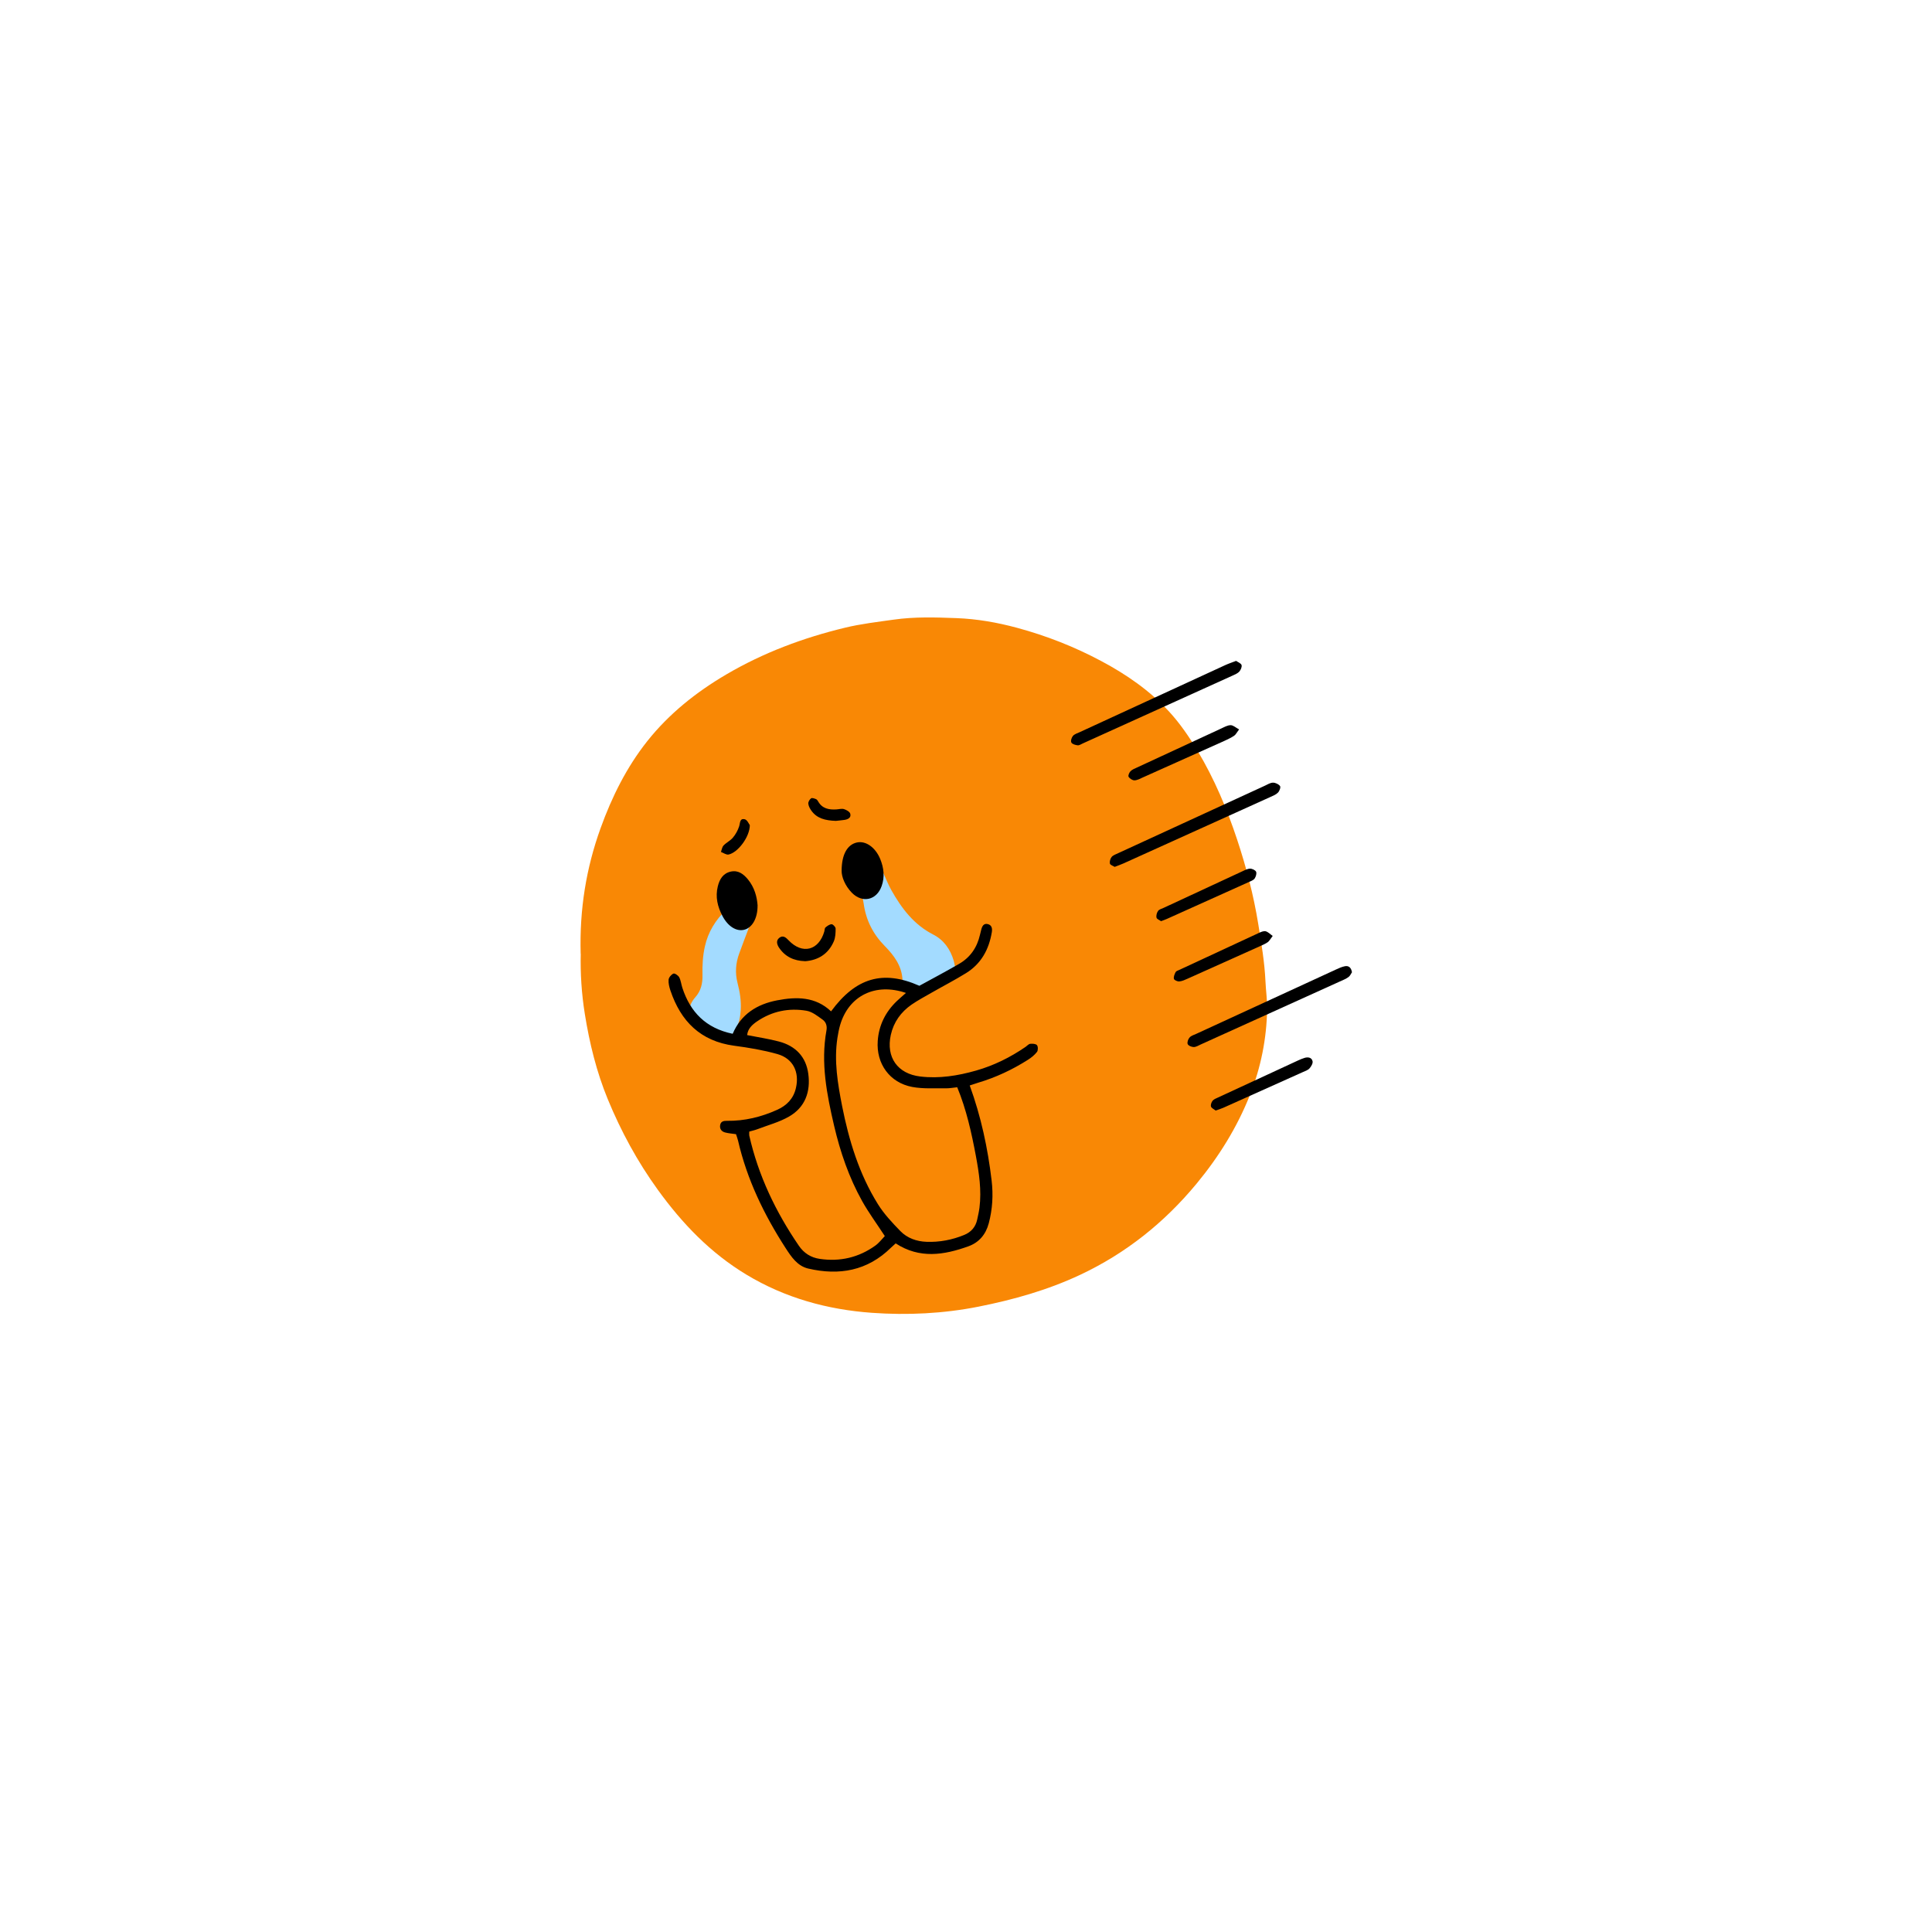
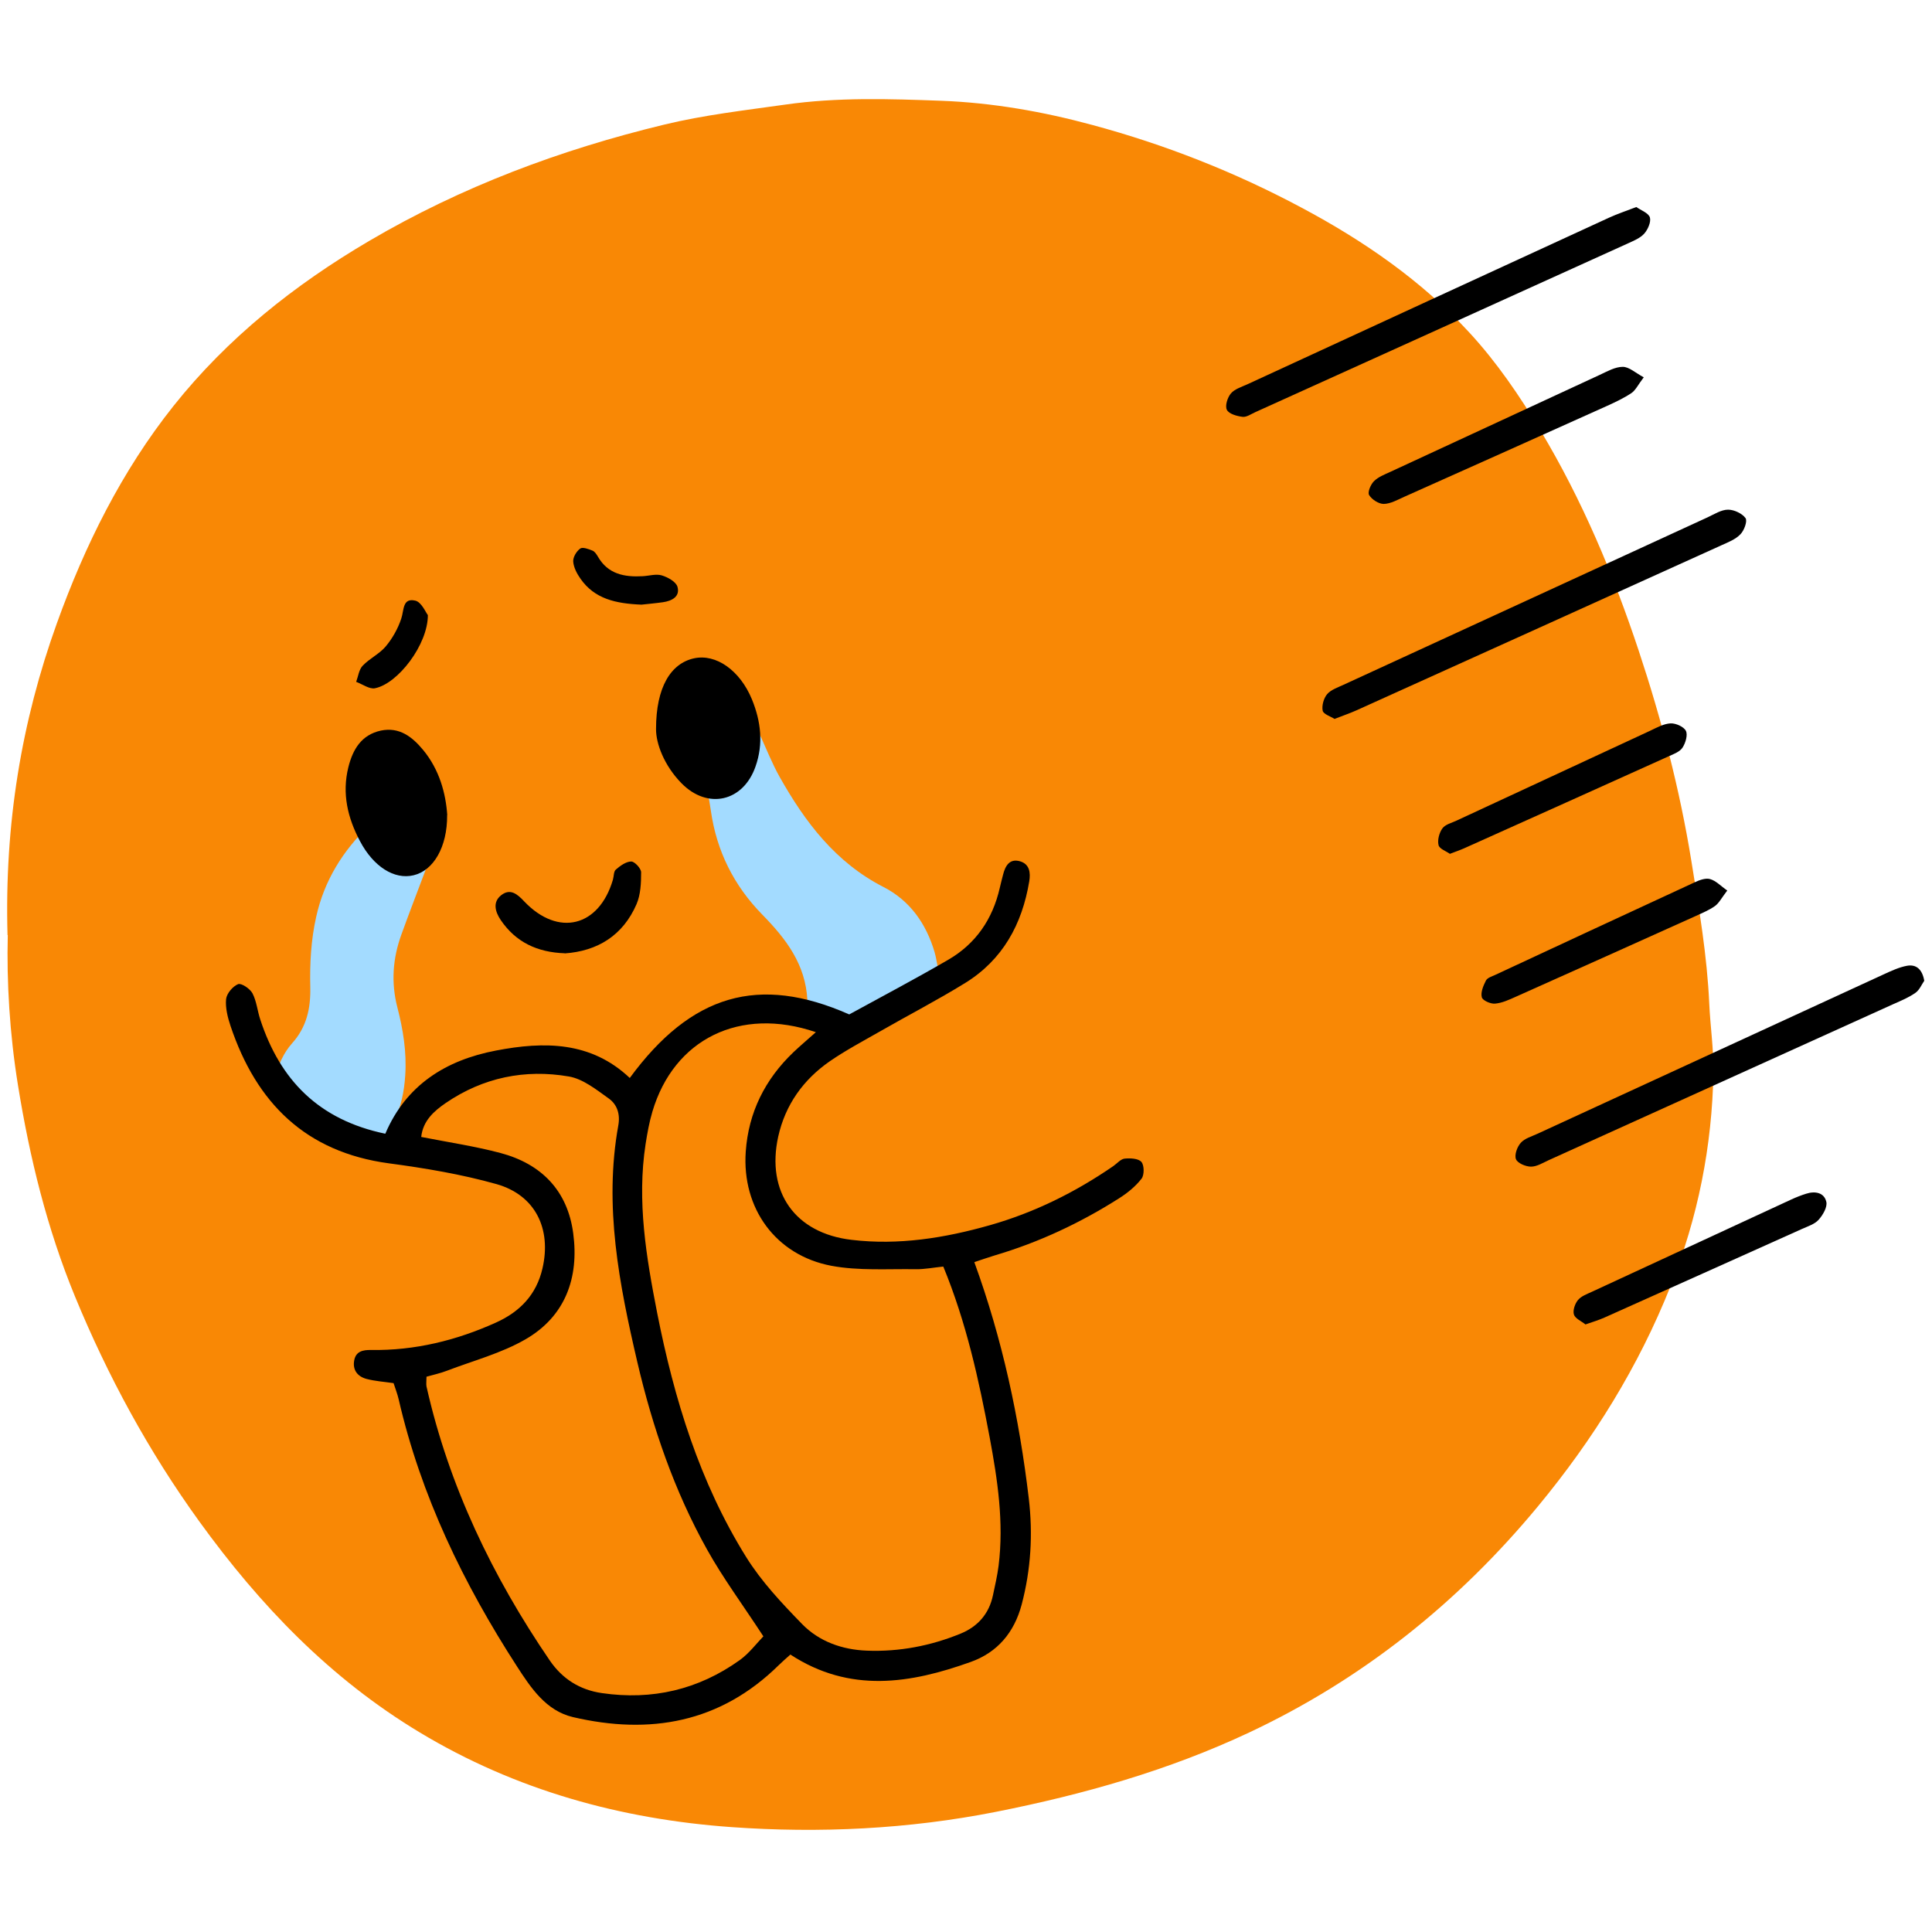
- <svg xmlns="http://www.w3.org/2000/svg" width="500" zoomAndPan="magnify" viewBox="0 0 375 375" height="500" preserveAspectRatio="xMidYMid meet" version="1.0">
+ <svg xmlns="http://www.w3.org/2000/svg" width="500" zoomAndPan="magnify" viewBox="0 0 375 375" height="500" preserveAspectRatio="xMidYMid meet" version="1.2">
  <defs>
-     <clipPath id="c4adea4356">
-       <path d="M 112.5 119.656 L 246 119.656 L 246 255.406 L 112.5 255.406 Z M 112.5 119.656 " clip-rule="nonzero" />
-     </clipPath>
-     <clipPath id="2b84172681">
-       <path d="M 230 187 L 262.5 187 L 262.5 204 L 230 204 Z M 230 187 " clip-rule="nonzero" />
+     <clipPath id="371297f342">
+       <path d="M 294 187 L 373.699 187 L 373.699 227 L 294 227 Z M 294 187 " />
    </clipPath>
  </defs>
-   <g clip-path="url(#c4adea4356)">
-     <path fill="#f98805" d="M 112.707 185.141 C 112.465 176.473 113.789 168.473 116.566 160.766 C 118.754 154.691 121.629 148.895 125.664 143.82 C 129.875 138.527 135.117 134.352 140.957 130.918 C 148.172 126.68 155.906 123.797 163.988 121.844 C 167.086 121.09 170.285 120.723 173.457 120.273 C 177.535 119.691 181.605 119.824 185.664 119.977 C 189.633 120.129 193.586 120.82 197.445 121.867 C 203.129 123.402 208.566 125.543 213.754 128.312 C 218.637 130.91 223.172 134.039 226.926 138.125 C 229.051 140.434 230.824 143.043 232.445 145.738 C 235.699 151.16 238.137 156.969 240.117 162.934 C 241.891 168.277 243.316 173.742 244.219 179.305 C 244.82 183.023 245.457 186.742 245.629 190.535 C 245.707 192.301 245.977 194.082 245.949 195.867 C 245.852 201.625 244.738 207.199 242.609 212.551 C 240.109 218.84 236.578 224.52 232.266 229.734 C 226.023 237.289 218.539 243.266 209.676 247.434 C 203.387 250.391 196.73 252.273 189.91 253.625 C 183.066 254.977 176.129 255.309 169.23 254.816 C 160.617 254.199 152.402 251.941 144.891 247.414 C 137.895 243.203 132.418 237.488 127.688 230.945 C 123.727 225.473 120.527 219.574 117.965 213.348 C 115.789 208.051 114.434 202.531 113.523 196.867 C 112.867 192.828 112.633 188.785 112.723 185.148 Z M 112.707 185.141 " fill-opacity="1" fill-rule="nonzero" />
+   <g id="e27fbbedfe">
+     <path style=" stroke:none;fill-rule:nonzero;fill:#f98805;fill-opacity:1;" d="M 1.461 181.488 C 0.859 159.957 4.156 140.074 11.059 120.922 C 16.492 105.828 23.641 91.422 33.66 78.816 C 44.125 65.656 57.152 55.281 71.672 46.754 C 89.594 36.219 108.812 29.051 128.895 24.195 C 136.602 22.324 144.551 21.414 152.434 20.301 C 162.562 18.852 172.672 19.188 182.762 19.562 C 192.625 19.941 202.445 21.656 212.043 24.262 C 226.16 28.07 239.676 33.391 252.566 40.273 C 264.703 46.73 275.969 54.5 285.301 64.656 C 290.578 70.398 294.984 76.879 299.016 83.582 C 307.098 97.055 313.156 111.484 318.078 126.312 C 322.484 139.582 326.027 153.168 328.273 166.996 C 329.766 176.234 331.348 185.477 331.77 194.895 C 331.973 199.281 332.641 203.711 332.574 208.145 C 332.328 222.461 329.566 236.312 324.266 249.605 C 318.055 265.234 309.281 279.355 298.57 292.312 C 283.051 311.086 264.457 325.938 242.438 336.289 C 226.805 343.637 210.262 348.316 193.316 351.676 C 176.305 355.039 159.066 355.863 141.922 354.637 C 120.523 353.102 100.105 347.492 81.445 336.246 C 64.055 325.781 50.449 311.574 38.691 295.32 C 28.852 281.715 20.902 267.062 14.531 251.586 C 9.121 238.426 5.758 224.711 3.488 210.637 C 1.863 200.594 1.285 190.555 1.508 181.512 Z M 1.461 181.488 " />
+     <path style=" stroke:none;fill-rule:nonzero;fill:#a3dbff;fill-opacity:1;" d="M 182.027 187.656 C 181.848 190.754 180.465 192.848 177.707 193.293 C 175.723 193.602 174.945 194.938 173.609 195.918 C 169.957 198.613 165.391 199.48 161.004 199.504 C 158.332 199.504 156.82 196.652 156.707 194.094 C 156.352 187.145 152.543 182.203 147.98 177.547 C 142.457 171.914 139.094 165.211 137.98 157.375 C 137.625 154.926 137.137 152.477 136.488 150.07 C 135.688 147.066 136.422 144.551 138.094 142.055 C 139.383 140.141 140.766 138.758 143.238 139.027 C 145.441 139.273 146.645 140.695 147.488 142.59 C 148.734 145.328 149.852 148.156 151.32 150.785 C 156.262 159.559 162.164 167.395 171.473 172.16 C 176.613 174.789 179.777 179.285 181.402 184.809 C 181.691 185.809 181.848 186.879 182.004 187.656 Z M 182.027 187.656 " />
+     <path style=" stroke:none;fill-rule:nonzero;fill:#a3dbff;fill-opacity:1;" d="M 83.871 164.391 C 83.984 165.883 83.25 167.129 82.758 168.465 C 81.133 172.785 79.465 177.082 77.906 181.402 C 76.234 186.012 75.879 190.688 77.125 195.52 C 78.238 199.816 78.953 204.18 78.66 208.68 C 78.461 211.906 77.816 215 76.367 217.918 C 75.145 220.391 73.117 221.883 70.355 221.281 C 68.152 220.793 65.703 220.656 63.766 219.832 C 60.805 218.566 57.953 216.852 55.082 215.293 C 52.922 214.133 52.676 211.527 53.367 209.078 C 54.059 206.652 55.035 204.359 56.707 202.488 C 59.512 199.371 60.312 195.742 60.227 191.668 C 60.113 187.059 60.359 182.449 61.383 177.906 C 62.941 170.914 66.547 165.125 71.648 160.227 C 75.234 156.797 79.531 157.176 82.738 160.98 C 83.605 162.008 83.918 163.141 83.871 164.41 Z M 83.871 164.391 " />
+     <path style=" stroke:none;fill-rule:nonzero;fill:#000000;fill-opacity:1;" d="M 189.105 244.949 C 194.586 260.004 197.836 275.258 199.684 290.82 C 200.508 297.77 200.105 304.648 198.301 311.461 C 196.855 316.875 193.605 320.727 188.438 322.574 C 176.727 326.781 164.969 328.699 153.414 321.148 C 152.633 321.84 151.875 322.508 151.141 323.219 C 139.785 334.398 126.156 336.781 111.195 333.285 C 106.004 332.059 103.066 327.652 100.371 323.488 C 89.973 307.41 81.691 290.355 77.371 271.559 C 77.125 270.535 76.746 269.555 76.391 268.465 C 74.566 268.199 72.805 268.086 71.113 267.641 C 69.398 267.172 68.398 265.906 68.754 264.035 C 69.086 262.273 70.469 262.008 72.004 262.031 C 80.512 262.164 88.57 260.184 96.273 256.707 C 100.906 254.613 104.113 251.32 105.293 246.199 C 107.074 238.516 103.914 231.969 96.363 229.832 C 89.551 227.918 82.492 226.738 75.477 225.801 C 59.312 223.621 49.758 214.066 44.75 199.148 C 44.191 197.477 43.727 195.629 43.883 193.938 C 43.992 192.848 45.172 191.445 46.219 191.02 C 46.844 190.777 48.535 191.91 49.004 192.801 C 49.805 194.34 49.961 196.207 50.516 197.879 C 54.348 209.59 61.828 217.363 74.789 220.055 C 78.797 210.637 86.477 205.785 96.254 203.914 C 105.629 202.109 114.711 202.109 122.238 209.234 C 134.152 193.004 147.266 189.129 164.836 196.898 C 171.047 193.492 177.641 190.02 184.074 186.277 C 189.395 183.184 192.668 178.418 194.051 172.359 C 194.25 171.492 194.473 170.625 194.695 169.777 C 195.117 168.086 195.941 166.594 197.969 167.172 C 199.84 167.707 200.062 169.375 199.773 171.09 C 198.391 179.398 194.629 186.277 187.371 190.777 C 181.938 194.137 176.234 197.078 170.691 200.262 C 167.461 202.109 164.145 203.867 161.07 205.984 C 155.93 209.547 152.434 214.422 151.051 220.613 C 148.691 231.367 154.305 239.363 165.281 240.652 C 174.434 241.746 183.383 240.297 192.156 237.805 C 200.773 235.355 208.723 231.414 216.094 226.336 C 216.828 225.824 217.52 224.977 218.277 224.887 C 219.367 224.777 220.969 224.844 221.551 225.535 C 222.105 226.18 222.129 228.074 221.57 228.785 C 220.414 230.277 218.832 231.57 217.207 232.594 C 209.68 237.379 201.645 241.145 193.047 243.684 C 191.734 244.082 190.422 244.551 189.062 244.996 Z M 158.379 200.352 C 143.594 195.297 130.789 201.707 126.625 215.781 C 126.023 217.809 125.645 219.922 125.312 222.039 C 123.598 233.148 125.445 244.039 127.559 254.859 C 130.855 271.516 135.777 287.68 144.816 302.199 C 147.777 306.965 151.742 311.172 155.684 315.227 C 159 318.633 163.5 320.215 168.266 320.391 C 174.543 320.637 180.668 319.457 186.48 317.074 C 189.82 315.695 191.98 313.223 192.734 309.637 C 193.137 307.723 193.582 305.828 193.828 303.891 C 194.875 295.477 193.625 287.215 192.09 278.977 C 189.996 267.82 187.57 256.73 183.094 245.84 C 181.246 246.02 179.508 246.375 177.773 246.355 C 172.293 246.266 166.684 246.688 161.363 245.688 C 150.539 243.637 143.973 234.508 144.75 223.508 C 145.285 215.914 148.492 209.504 153.992 204.246 C 155.262 203.043 156.598 201.91 158.379 200.328 Z M 148.18 317.629 C 144.172 311.484 140.34 306.32 137.246 300.773 C 130.879 289.375 126.668 277.059 123.707 264.391 C 120.191 249.293 117.184 234.086 120.012 218.453 C 120.414 216.27 119.789 214.379 118.164 213.219 C 115.758 211.508 113.176 209.414 110.414 208.945 C 101.887 207.477 93.758 209.145 86.523 214.09 C 84.25 215.648 82.09 217.539 81.758 220.68 C 87.102 221.727 92.199 222.484 97.145 223.797 C 105.094 225.914 110.168 231.102 111.262 239.383 C 112.418 248.023 109.723 255.504 101.996 259.961 C 97.301 262.676 91.867 264.102 86.746 266.059 C 85.477 266.551 84.117 266.84 82.781 267.219 C 82.781 268.086 82.691 268.621 82.781 269.109 C 87.145 288.461 95.586 306.008 106.719 322.309 C 109.145 325.848 112.508 328.008 116.828 328.629 C 126.602 330.055 135.578 327.961 143.594 322.219 C 145.418 320.902 146.82 319.012 148.156 317.629 Z M 148.18 317.629 " />
+     <path style=" stroke:none;fill-rule:nonzero;fill:#000000;fill-opacity:1;" d="M 317.566 40.16 C 318.477 40.809 319.949 41.32 320.238 42.188 C 320.504 43.055 319.859 44.547 319.145 45.348 C 318.367 46.219 317.098 46.73 315.984 47.242 C 291.891 58.176 267.777 69.086 243.66 79.996 C 242.859 80.352 241.969 81 241.188 80.91 C 240.098 80.777 238.539 80.352 238.137 79.551 C 237.738 78.793 238.25 77.148 238.918 76.367 C 239.652 75.5 241.012 75.098 242.125 74.586 C 265.504 63.809 288.906 53.008 312.309 42.254 C 313.914 41.52 315.582 40.961 317.609 40.184 Z M 317.566 40.16 " />
+     <path style=" stroke:none;fill-rule:nonzero;fill:#000000;fill-opacity:1;" d="M 259.07 139.562 C 258.27 139.051 256.863 138.625 256.73 137.938 C 256.531 136.957 256.934 135.508 257.602 134.73 C 258.355 133.859 259.672 133.438 260.805 132.902 C 284.363 122.059 307.922 111.215 331.48 100.395 C 332.773 99.793 334.109 98.926 335.422 98.926 C 336.582 98.926 338.16 99.66 338.809 100.57 C 339.207 101.152 338.539 102.977 337.805 103.711 C 336.871 104.691 335.445 105.246 334.152 105.828 C 310.527 116.539 286.902 127.203 263.254 137.891 C 261.965 138.469 260.629 138.914 259.047 139.539 Z M 259.07 139.562 " />
+     <g clip-rule="nonzero" clip-path="url(#371297f342)">
+       <path style=" stroke:none;fill-rule:nonzero;fill:#000000;fill-opacity:1;" d="M 373.477 190.398 C 373.008 191.066 372.586 192.133 371.809 192.691 C 370.516 193.602 369.023 194.227 367.555 194.871 C 345.242 204.98 322.93 215.09 300.621 225.18 C 299.484 225.691 298.324 226.445 297.168 226.445 C 296.145 226.445 294.562 225.777 294.25 225 C 293.918 224.176 294.473 222.594 295.188 221.816 C 295.965 220.945 297.301 220.59 298.438 220.055 C 320.84 209.727 343.262 199.414 365.66 189.105 C 367.109 188.438 368.602 187.746 370.137 187.457 C 371.965 187.125 373.121 188.172 373.5 190.375 Z M 373.477 190.398 " />
+     </g>
+     <path style=" stroke:none;fill-rule:nonzero;fill:#000000;fill-opacity:1;" d="M 127.336 141.52 C 127.336 133.328 130.23 128.762 134.707 127.781 C 138.984 126.848 143.637 130.121 145.953 135.754 C 147.691 140.008 148.203 144.371 146.645 148.781 C 144.262 155.617 137.359 157.195 132.281 152.031 C 128.895 148.578 127.316 144.305 127.336 141.5 Z M 127.336 141.52 " />
+     <path style=" stroke:none;fill-rule:nonzero;fill:#000000;fill-opacity:1;" d="M 86.789 158.223 C 86.832 164.41 84.141 168.977 80.266 169.891 C 76.547 170.781 72.492 168.242 69.867 163.254 C 67.484 158.754 66.348 154.035 67.617 148.914 C 68.484 145.441 70.156 142.633 73.918 141.809 C 77.504 141.055 80.02 143.012 82.137 145.574 C 85.297 149.402 86.523 153.992 86.812 158.199 Z M 86.789 158.223 " />
+     <path style=" stroke:none;fill-rule:nonzero;fill:#000000;fill-opacity:1;" d="M 319.059 73.227 C 317.922 74.719 317.453 75.766 316.652 76.301 C 315.184 77.281 313.559 78.039 311.953 78.773 C 298.84 84.672 285.699 90.574 272.562 96.43 C 271.273 97.008 269.914 97.789 268.578 97.812 C 267.598 97.812 266.285 96.965 265.75 96.098 C 265.414 95.539 266.039 94.047 266.684 93.402 C 267.531 92.555 268.777 92.09 269.891 91.574 C 283.43 85.297 296.969 79.016 310.508 72.762 C 311.953 72.094 313.488 71.203 314.98 71.203 C 316.207 71.203 317.453 72.383 319.035 73.227 Z M 319.059 73.227 " />
+     <path style=" stroke:none;fill-rule:nonzero;fill:#000000;fill-opacity:1;" d="M 307.723 257.062 C 306.922 256.418 305.742 255.93 305.496 255.148 C 305.25 254.348 305.695 253.055 306.277 252.344 C 306.898 251.586 308.012 251.188 308.969 250.742 C 321.84 244.773 334.734 238.805 347.602 232.859 C 348.562 232.414 349.562 232.016 350.566 231.703 C 352.277 231.145 354.062 231.457 354.484 233.262 C 354.73 234.285 353.816 235.844 352.992 236.758 C 352.211 237.625 350.898 238.027 349.762 238.539 C 336.98 244.281 324.199 250.027 311.398 255.75 C 310.285 256.242 309.102 256.598 307.699 257.086 Z M 307.723 257.062 " />
+     <path style=" stroke:none;fill-rule:nonzero;fill:#000000;fill-opacity:1;" d="M 281.449 165.746 C 280.715 165.211 279.375 164.766 279.223 164.031 C 278.977 163.055 279.355 161.648 279.957 160.805 C 280.512 160.023 281.738 159.734 282.695 159.289 C 295.23 153.457 307.766 147.645 320.305 141.832 C 321.574 141.23 322.93 140.473 324.266 140.406 C 325.27 140.363 326.828 141.055 327.23 141.855 C 327.629 142.656 327.16 144.215 326.582 145.105 C 326.07 145.906 324.891 146.352 323.934 146.777 C 310.684 152.766 297.434 158.711 284.188 164.656 C 283.387 165.012 282.539 165.301 281.426 165.727 Z M 281.449 165.746 " />
+     <path style=" stroke:none;fill-rule:nonzero;fill:#000000;fill-opacity:1;" d="M 335.246 172.871 C 334.176 174.254 333.688 175.254 332.906 175.836 C 331.77 176.656 330.434 177.191 329.145 177.793 C 317.496 183.047 305.832 188.281 294.164 193.492 C 292.871 194.07 291.535 194.695 290.152 194.805 C 289.309 194.871 287.75 194.184 287.617 193.559 C 287.371 192.602 287.906 191.332 288.418 190.328 C 288.684 189.797 289.555 189.527 290.199 189.238 C 303.07 183.25 315.961 177.238 328.855 171.293 C 329.789 170.848 331.016 170.379 331.906 170.625 C 333.062 170.934 333.996 171.98 335.289 172.871 Z M 335.246 172.871 " />
+     <path style=" stroke:none;fill-rule:nonzero;fill:#000000;fill-opacity:1;" d="M 109.637 185.031 C 104.27 184.852 100.105 182.871 97.188 178.574 C 96.141 177.016 95.562 175.121 97.277 173.762 C 99.059 172.359 100.438 173.562 101.773 174.988 C 108.367 181.891 116.27 179.91 118.965 170.758 C 119.164 170.09 119.098 169.133 119.543 168.777 C 120.391 168.039 121.527 167.219 122.527 167.219 C 123.195 167.219 124.441 168.574 124.441 169.309 C 124.441 171.379 124.355 173.629 123.551 175.5 C 120.902 181.602 115.961 184.609 109.613 185.055 Z M 109.637 185.031 " />
+     <path style=" stroke:none;fill-rule:nonzero;fill:#000000;fill-opacity:1;" d="M 124.508 117.359 C 119.477 117.16 115.402 116.227 112.688 112.352 C 111.996 111.371 111.352 110.168 111.262 109.012 C 111.195 108.164 111.883 107.008 112.621 106.473 C 113.066 106.137 114.246 106.562 115 106.875 C 115.445 107.051 115.781 107.586 116.047 108.031 C 118.008 111.461 121.215 112.039 124.754 111.84 C 126 111.773 127.336 111.348 128.449 111.684 C 129.633 112.039 131.234 112.93 131.5 113.91 C 132.035 115.824 130.387 116.648 128.652 116.895 C 127.07 117.117 125.488 117.25 124.531 117.359 Z M 124.508 117.359 " />
+     <path style=" stroke:none;fill-rule:nonzero;fill:#000000;fill-opacity:1;" d="M 83.047 119.344 C 83.094 125.066 77.238 132.727 72.762 133.594 C 71.672 133.793 70.355 132.793 69.133 132.348 C 69.531 131.277 69.668 129.965 70.402 129.207 C 71.738 127.805 73.629 126.938 74.855 125.488 C 76.168 123.93 77.238 122.016 77.883 120.078 C 78.438 118.43 78.105 116.004 80.598 116.582 C 81.801 116.848 82.625 118.852 83.027 119.363 Z M 83.047 119.344 " />
  </g>
-   <path fill="#a3dbff" d="M 185.367 187.621 C 185.297 188.867 184.738 189.711 183.629 189.887 C 182.832 190.016 182.52 190.551 181.98 190.945 C 180.512 192.031 178.676 192.379 176.91 192.387 C 175.832 192.387 175.223 191.242 175.18 190.211 C 175.035 187.414 173.504 185.426 171.668 183.555 C 169.445 181.285 168.09 178.59 167.645 175.434 C 167.5 174.449 167.305 173.465 167.043 172.496 C 166.719 171.285 167.016 170.273 167.688 169.27 C 168.207 168.5 168.762 167.945 169.758 168.051 C 170.645 168.148 171.129 168.723 171.469 169.484 C 171.973 170.586 172.418 171.727 173.012 172.781 C 175 176.312 177.375 179.469 181.121 181.387 C 183.191 182.441 184.461 184.254 185.117 186.473 C 185.234 186.879 185.297 187.309 185.359 187.621 Z M 185.367 187.621 " fill-opacity="1" fill-rule="nonzero" />
-   <path fill="#a3dbff" d="M 145.871 178.258 C 145.914 178.859 145.617 179.359 145.422 179.898 C 144.766 181.637 144.094 183.367 143.469 185.105 C 142.797 186.957 142.652 188.84 143.152 190.785 C 143.602 192.516 143.891 194.27 143.773 196.082 C 143.691 197.379 143.434 198.625 142.848 199.801 C 142.355 200.793 141.543 201.395 140.43 201.152 C 139.543 200.953 138.559 200.902 137.777 200.57 C 136.586 200.059 135.438 199.367 134.281 198.742 C 133.414 198.277 133.316 197.227 133.594 196.242 C 133.871 195.266 134.266 194.344 134.938 193.59 C 136.066 192.336 136.391 190.875 136.352 189.234 C 136.309 187.379 136.406 185.523 136.82 183.695 C 137.445 180.883 138.898 178.555 140.949 176.582 C 142.391 175.203 144.121 175.355 145.414 176.887 C 145.762 177.301 145.887 177.758 145.871 178.266 Z M 145.871 178.258 " fill-opacity="1" fill-rule="nonzero" />
-   <path fill="#000000" d="M 188.219 210.676 C 190.422 216.734 191.73 222.871 192.473 229.137 C 192.805 231.93 192.645 234.699 191.918 237.441 C 191.336 239.621 190.027 241.168 187.949 241.914 C 183.234 243.605 178.504 244.379 173.852 241.34 C 173.539 241.617 173.234 241.887 172.938 242.172 C 168.371 246.672 162.887 247.629 156.863 246.223 C 154.777 245.73 153.594 243.957 152.508 242.281 C 148.324 235.812 144.992 228.949 143.254 221.387 C 143.152 220.973 143 220.578 142.859 220.141 C 142.125 220.031 141.414 219.988 140.734 219.809 C 140.043 219.621 139.641 219.109 139.785 218.355 C 139.918 217.648 140.477 217.539 141.094 217.551 C 144.516 217.605 147.762 216.805 150.859 215.41 C 152.723 214.566 154.016 213.238 154.488 211.18 C 155.207 208.086 153.934 205.453 150.895 204.594 C 148.152 203.82 145.312 203.348 142.492 202.973 C 135.984 202.094 132.141 198.25 130.125 192.246 C 129.902 191.574 129.715 190.828 129.777 190.148 C 129.82 189.711 130.297 189.145 130.719 188.973 C 130.969 188.875 131.648 189.332 131.836 189.691 C 132.16 190.309 132.223 191.062 132.445 191.734 C 133.988 196.449 137 199.574 142.215 200.66 C 143.824 196.867 146.918 194.914 150.852 194.164 C 154.625 193.438 158.281 193.438 161.309 196.305 C 166.102 189.773 171.379 188.215 178.449 191.34 C 180.949 189.969 183.602 188.57 186.191 187.066 C 188.332 185.82 189.652 183.902 190.207 181.465 C 190.285 181.117 190.375 180.766 190.465 180.426 C 190.637 179.746 190.969 179.145 191.781 179.379 C 192.535 179.594 192.625 180.266 192.508 180.953 C 191.953 184.297 190.438 187.066 187.52 188.875 C 185.332 190.23 183.039 191.41 180.805 192.691 C 179.508 193.438 178.172 194.145 176.934 194.996 C 174.867 196.43 173.457 198.391 172.902 200.883 C 171.953 205.211 174.211 208.43 178.629 208.949 C 182.312 209.387 185.914 208.805 189.445 207.801 C 192.914 206.816 196.109 205.23 199.078 203.188 C 199.371 202.98 199.652 202.641 199.957 202.605 C 200.395 202.559 201.039 202.586 201.273 202.863 C 201.496 203.125 201.504 203.887 201.281 204.172 C 200.816 204.773 200.18 205.293 199.523 205.703 C 196.496 207.629 193.262 209.145 189.805 210.168 C 189.273 210.328 188.746 210.516 188.199 210.695 Z M 175.852 192.73 C 169.902 190.695 164.75 193.277 163.074 198.938 C 162.832 199.754 162.68 200.605 162.543 201.457 C 161.855 205.93 162.598 210.309 163.449 214.664 C 164.777 221.367 166.758 227.871 170.395 233.715 C 171.586 235.633 173.18 237.324 174.766 238.957 C 176.102 240.328 177.914 240.965 179.828 241.035 C 182.355 241.133 184.82 240.66 187.16 239.699 C 188.504 239.145 189.371 238.148 189.676 236.707 C 189.84 235.938 190.02 235.176 190.117 234.395 C 190.539 231.008 190.035 227.684 189.418 224.367 C 188.574 219.879 187.598 215.418 185.797 211.035 C 185.055 211.105 184.355 211.25 183.656 211.242 C 181.453 211.207 179.195 211.375 177.051 210.973 C 172.695 210.148 170.055 206.473 170.367 202.047 C 170.582 198.992 171.871 196.41 174.086 194.297 C 174.598 193.812 175.133 193.355 175.852 192.719 Z M 171.746 239.926 C 170.133 237.453 168.594 235.371 167.348 233.141 C 164.785 228.555 163.09 223.598 161.898 218.5 C 160.484 212.426 159.273 206.305 160.414 200.016 C 160.574 199.137 160.324 198.375 159.668 197.91 C 158.699 197.219 157.66 196.375 156.551 196.188 C 153.117 195.598 149.848 196.27 146.934 198.258 C 146.023 198.887 145.152 199.648 145.02 200.91 C 147.168 201.332 149.219 201.637 151.211 202.164 C 154.41 203.016 156.453 205.105 156.891 208.438 C 157.355 211.914 156.273 214.926 153.164 216.715 C 151.273 217.809 149.086 218.383 147.023 219.172 C 146.516 219.367 145.969 219.484 145.43 219.637 C 145.43 219.988 145.395 220.203 145.43 220.398 C 147.188 228.188 150.582 235.246 155.062 241.805 C 156.039 243.23 157.391 244.102 159.129 244.352 C 163.066 244.926 166.676 244.082 169.902 241.77 C 170.637 241.242 171.199 240.48 171.738 239.926 Z M 171.746 239.926 " fill-opacity="1" fill-rule="nonzero" />
-   <path fill="#000000" d="M 239.91 128.266 C 240.277 128.527 240.871 128.734 240.984 129.082 C 241.094 129.43 240.832 130.031 240.547 130.355 C 240.234 130.703 239.723 130.91 239.273 131.117 C 229.578 135.516 219.875 139.906 210.172 144.297 C 209.848 144.441 209.488 144.699 209.176 144.664 C 208.738 144.609 208.109 144.441 207.949 144.117 C 207.785 143.812 207.992 143.148 208.262 142.836 C 208.559 142.488 209.105 142.324 209.551 142.121 C 218.961 137.781 228.379 133.438 237.797 129.109 C 238.441 128.812 239.113 128.59 239.93 128.277 Z M 239.91 128.266 " fill-opacity="1" fill-rule="nonzero" />
-   <path fill="#000000" d="M 216.371 168.266 C 216.047 168.062 215.484 167.891 215.43 167.613 C 215.348 167.219 215.512 166.637 215.781 166.32 C 216.086 165.973 216.613 165.801 217.07 165.586 C 226.551 161.223 236.031 156.859 245.512 152.504 C 246.031 152.262 246.566 151.914 247.098 151.914 C 247.562 151.914 248.199 152.211 248.457 152.578 C 248.621 152.809 248.352 153.543 248.055 153.84 C 247.68 154.234 247.105 154.457 246.586 154.691 C 237.078 159 227.57 163.293 218.055 167.594 C 217.535 167.828 217 168.008 216.363 168.258 Z M 216.371 168.266 " fill-opacity="1" fill-rule="nonzero" />
-   <g clip-path="url(#2b84172681)">
-     <path fill="#000000" d="M 262.41 188.723 C 262.223 188.992 262.051 189.422 261.738 189.648 C 261.219 190.016 260.617 190.266 260.027 190.523 C 251.047 194.594 242.07 198.66 233.09 202.719 C 232.633 202.926 232.168 203.23 231.703 203.23 C 231.289 203.23 230.652 202.961 230.527 202.648 C 230.395 202.316 230.617 201.68 230.906 201.367 C 231.219 201.016 231.758 200.875 232.215 200.66 C 241.227 196.5 250.25 192.352 259.266 188.203 C 259.848 187.934 260.449 187.656 261.066 187.539 C 261.801 187.406 262.266 187.828 262.418 188.715 Z M 262.41 188.723 " fill-opacity="1" fill-rule="nonzero" />
-   </g>
-   <path fill="#000000" d="M 163.359 169.055 C 163.359 165.758 164.523 163.922 166.324 163.527 C 168.047 163.148 169.918 164.469 170.852 166.734 C 171.551 168.445 171.758 170.203 171.129 171.977 C 170.172 174.727 167.391 175.363 165.348 173.285 C 163.988 171.895 163.352 170.176 163.359 169.047 Z M 163.359 169.055 " fill-opacity="1" fill-rule="nonzero" />
-   <path fill="#000000" d="M 147.043 175.777 C 147.062 178.266 145.977 180.105 144.418 180.473 C 142.922 180.828 141.289 179.809 140.234 177.801 C 139.273 175.992 138.816 174.09 139.328 172.031 C 139.676 170.633 140.348 169.504 141.863 169.172 C 143.305 168.867 144.32 169.656 145.172 170.688 C 146.441 172.227 146.934 174.074 147.051 175.766 Z M 147.043 175.777 " fill-opacity="1" fill-rule="nonzero" />
-   <path fill="#000000" d="M 240.512 141.574 C 240.055 142.172 239.867 142.594 239.543 142.809 C 238.953 143.203 238.297 143.508 237.652 143.805 C 232.375 146.18 227.086 148.555 221.801 150.91 C 221.281 151.145 220.734 151.457 220.195 151.465 C 219.805 151.465 219.273 151.125 219.059 150.777 C 218.926 150.551 219.176 149.953 219.434 149.691 C 219.777 149.352 220.277 149.164 220.727 148.957 C 226.176 146.43 231.621 143.902 237.07 141.387 C 237.652 141.117 238.27 140.758 238.871 140.758 C 239.363 140.758 239.867 141.234 240.5 141.574 Z M 240.512 141.574 " fill-opacity="1" fill-rule="nonzero" />
-   <path fill="#000000" d="M 235.949 215.551 C 235.629 215.293 235.152 215.094 235.055 214.781 C 234.957 214.457 235.133 213.938 235.367 213.652 C 235.617 213.348 236.066 213.188 236.453 213.008 C 241.629 210.605 246.82 208.203 252 205.812 C 252.383 205.633 252.785 205.473 253.191 205.344 C 253.879 205.121 254.598 205.246 254.766 205.973 C 254.867 206.387 254.5 207.012 254.168 207.379 C 253.852 207.73 253.324 207.891 252.867 208.098 C 247.723 210.41 242.582 212.719 237.43 215.023 C 236.98 215.219 236.504 215.363 235.941 215.562 Z M 235.949 215.551 " fill-opacity="1" fill-rule="nonzero" />
-   <path fill="#000000" d="M 225.375 178.805 C 225.082 178.59 224.543 178.41 224.48 178.113 C 224.383 177.719 224.535 177.156 224.777 176.816 C 225 176.5 225.492 176.387 225.879 176.207 C 230.922 173.859 235.969 171.52 241.012 169.18 C 241.523 168.938 242.07 168.633 242.609 168.605 C 243.012 168.59 243.637 168.867 243.801 169.191 C 243.961 169.512 243.773 170.141 243.539 170.496 C 243.332 170.82 242.859 171 242.473 171.168 C 237.141 173.582 231.809 175.973 226.477 178.367 C 226.156 178.508 225.816 178.625 225.367 178.797 Z M 225.375 178.805 " fill-opacity="1" fill-rule="nonzero" />
-   <path fill="#000000" d="M 247.023 181.672 C 246.594 182.227 246.398 182.629 246.086 182.863 C 245.629 183.195 245.09 183.41 244.57 183.652 C 239.883 185.766 235.188 187.871 230.492 189.969 C 229.973 190.203 229.434 190.453 228.879 190.496 C 228.539 190.523 227.914 190.246 227.859 189.996 C 227.762 189.609 227.977 189.102 228.18 188.695 C 228.289 188.48 228.637 188.375 228.898 188.258 C 234.078 185.848 239.266 183.43 244.453 181.035 C 244.828 180.855 245.324 180.668 245.68 180.766 C 246.148 180.891 246.523 181.312 247.043 181.672 Z M 247.023 181.672 " fill-opacity="1" fill-rule="nonzero" />
-   <path fill="#000000" d="M 156.238 186.562 C 154.078 186.492 152.402 185.695 151.227 183.965 C 150.805 183.34 150.574 182.578 151.262 182.031 C 151.98 181.465 152.535 181.949 153.074 182.523 C 155.727 185.301 158.906 184.504 159.992 180.82 C 160.07 180.551 160.043 180.168 160.223 180.023 C 160.566 179.727 161.023 179.395 161.426 179.395 C 161.695 179.395 162.195 179.941 162.195 180.238 C 162.195 181.07 162.16 181.977 161.836 182.73 C 160.77 185.184 158.781 186.395 156.227 186.574 Z M 156.238 186.562 " fill-opacity="1" fill-rule="nonzero" />
-   <path fill="#000000" d="M 162.223 159.332 C 160.195 159.254 158.559 158.875 157.465 157.316 C 157.188 156.922 156.926 156.438 156.891 155.973 C 156.863 155.633 157.141 155.168 157.438 154.953 C 157.617 154.816 158.09 154.988 158.395 155.113 C 158.574 155.184 158.711 155.398 158.816 155.578 C 159.605 156.957 160.895 157.191 162.32 157.109 C 162.824 157.082 163.359 156.914 163.809 157.047 C 164.281 157.191 164.93 157.551 165.035 157.945 C 165.25 158.715 164.586 159.047 163.891 159.145 C 163.254 159.234 162.617 159.289 162.23 159.332 Z M 162.223 159.332 " fill-opacity="1" fill-rule="nonzero" />
-   <path fill="#000000" d="M 145.539 160.129 C 145.555 162.434 143.199 165.516 141.398 165.867 C 140.957 165.945 140.43 165.543 139.938 165.363 C 140.098 164.934 140.152 164.406 140.449 164.102 C 140.984 163.535 141.746 163.188 142.238 162.605 C 142.77 161.977 143.199 161.207 143.457 160.426 C 143.684 159.762 143.547 158.785 144.551 159.02 C 145.035 159.125 145.367 159.934 145.527 160.141 Z M 145.539 160.129 " fill-opacity="1" fill-rule="nonzero" />
</svg>
